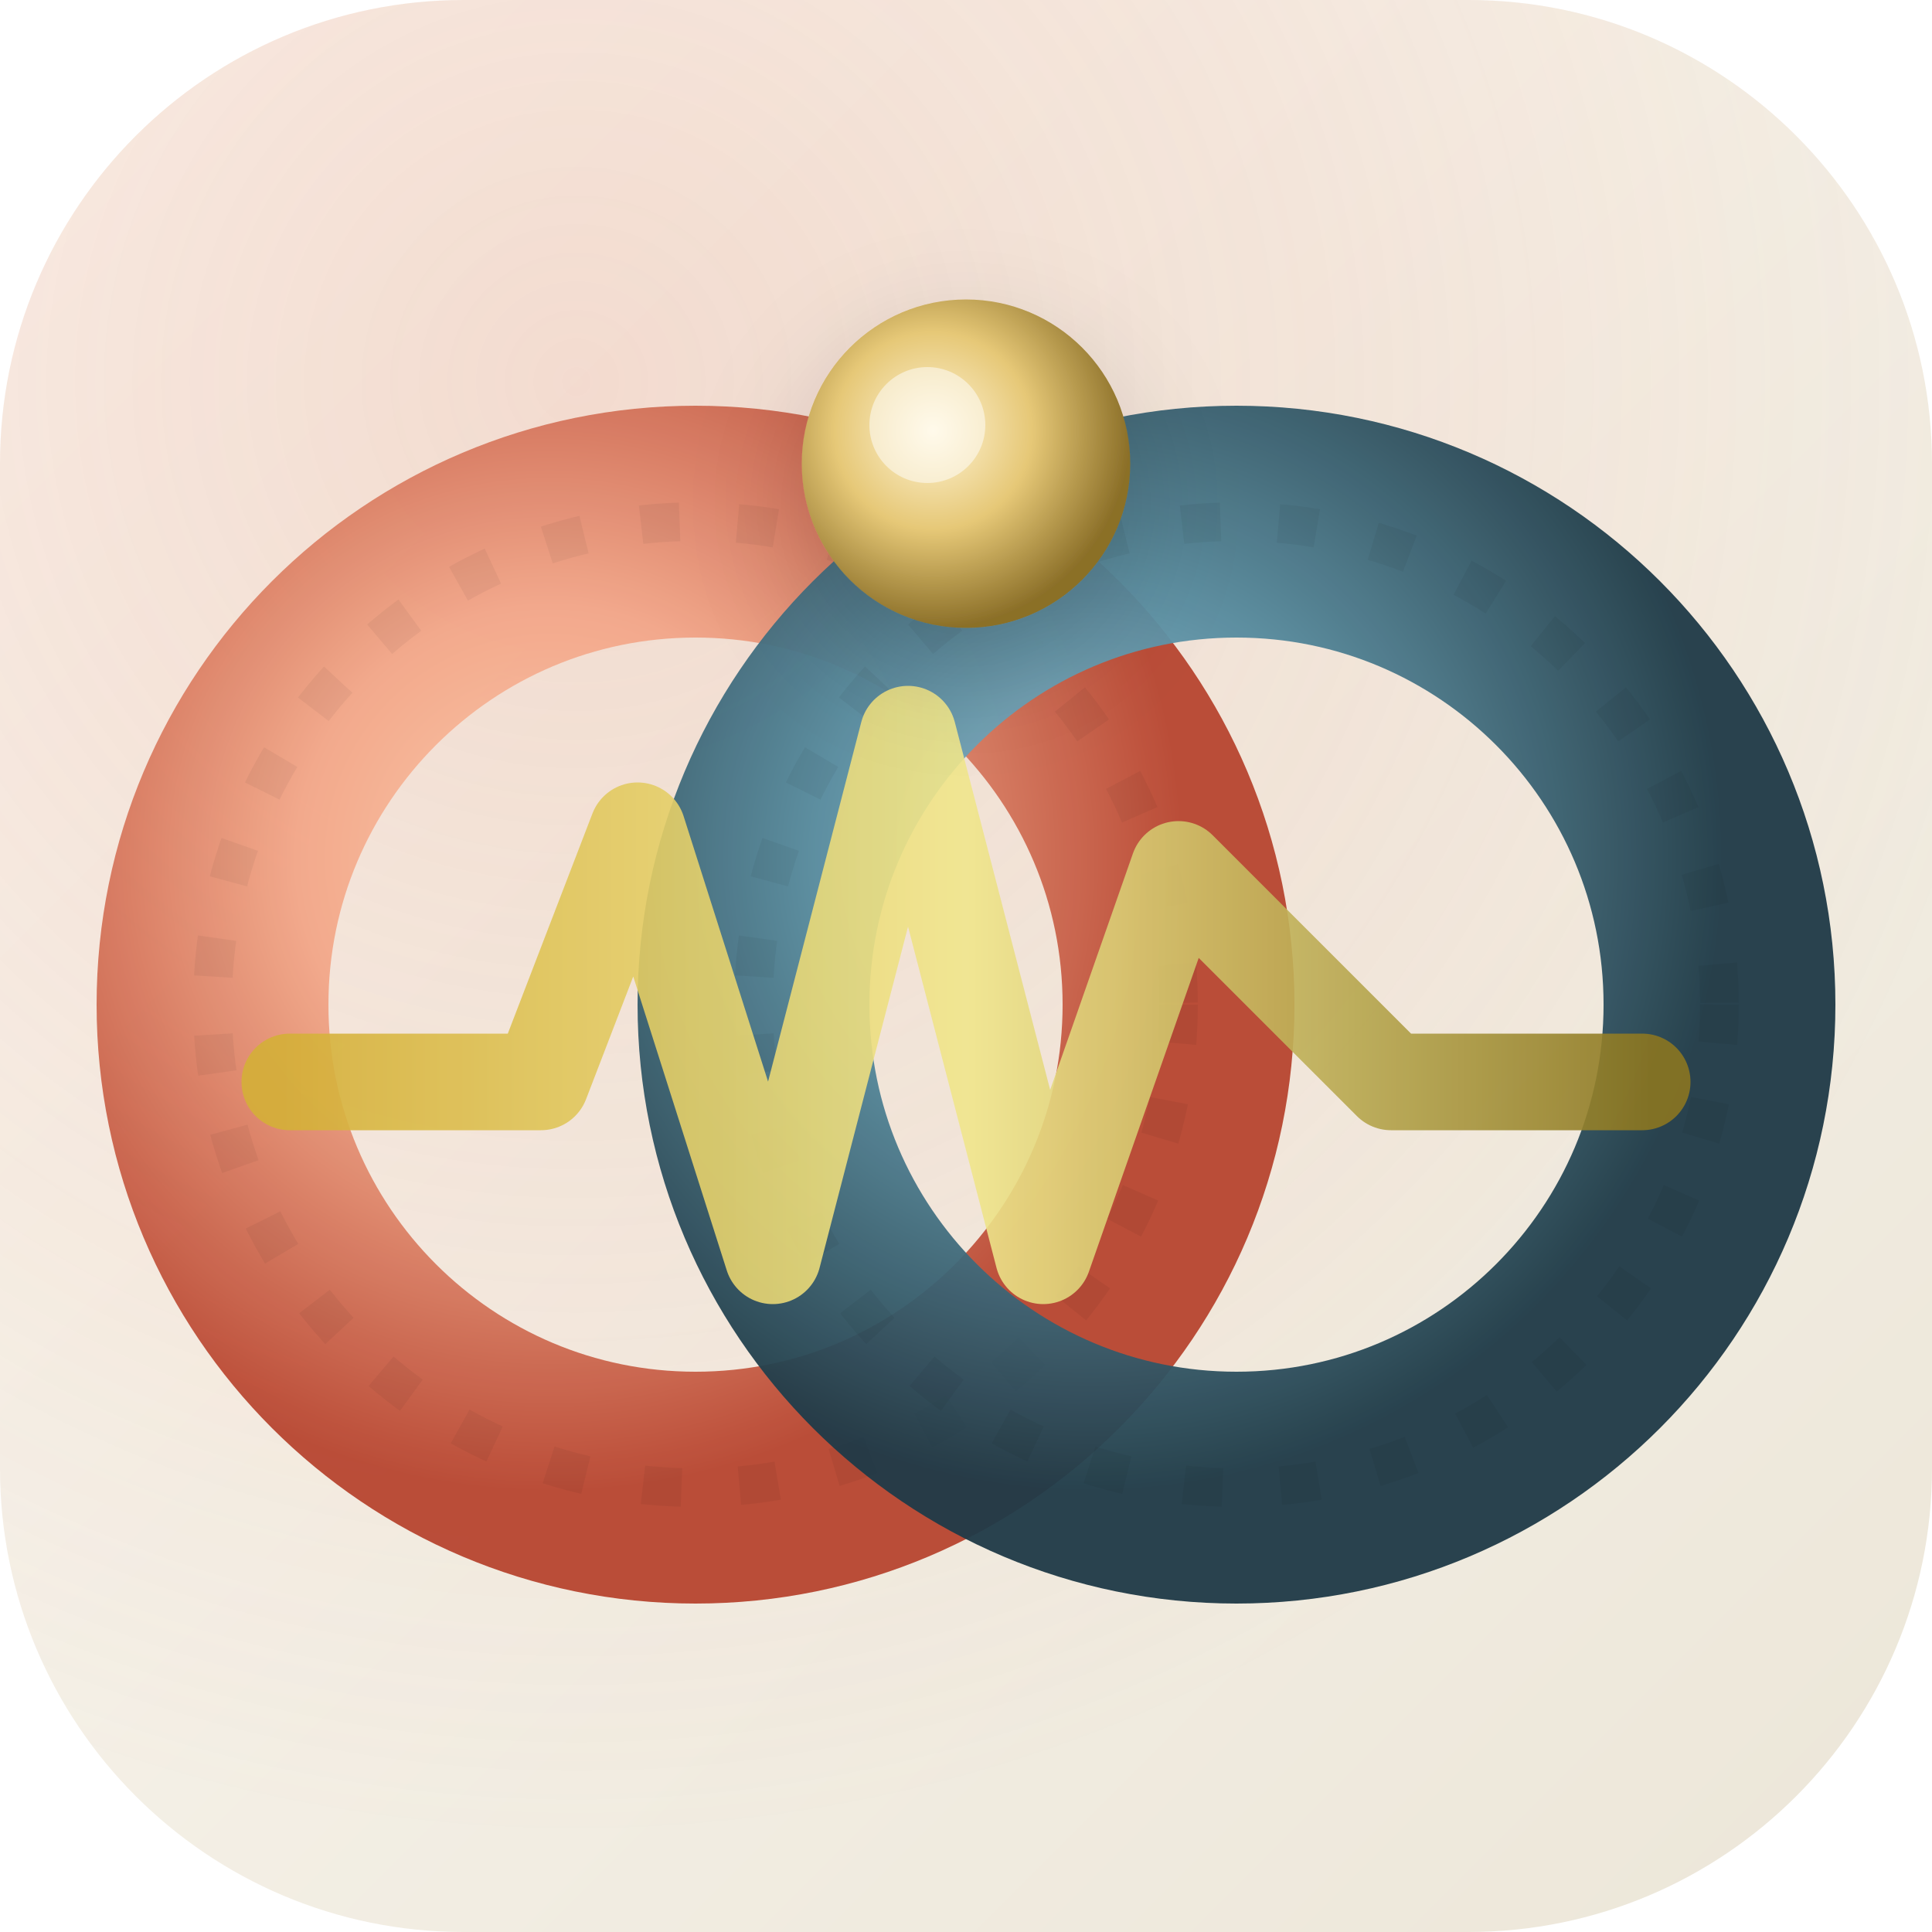
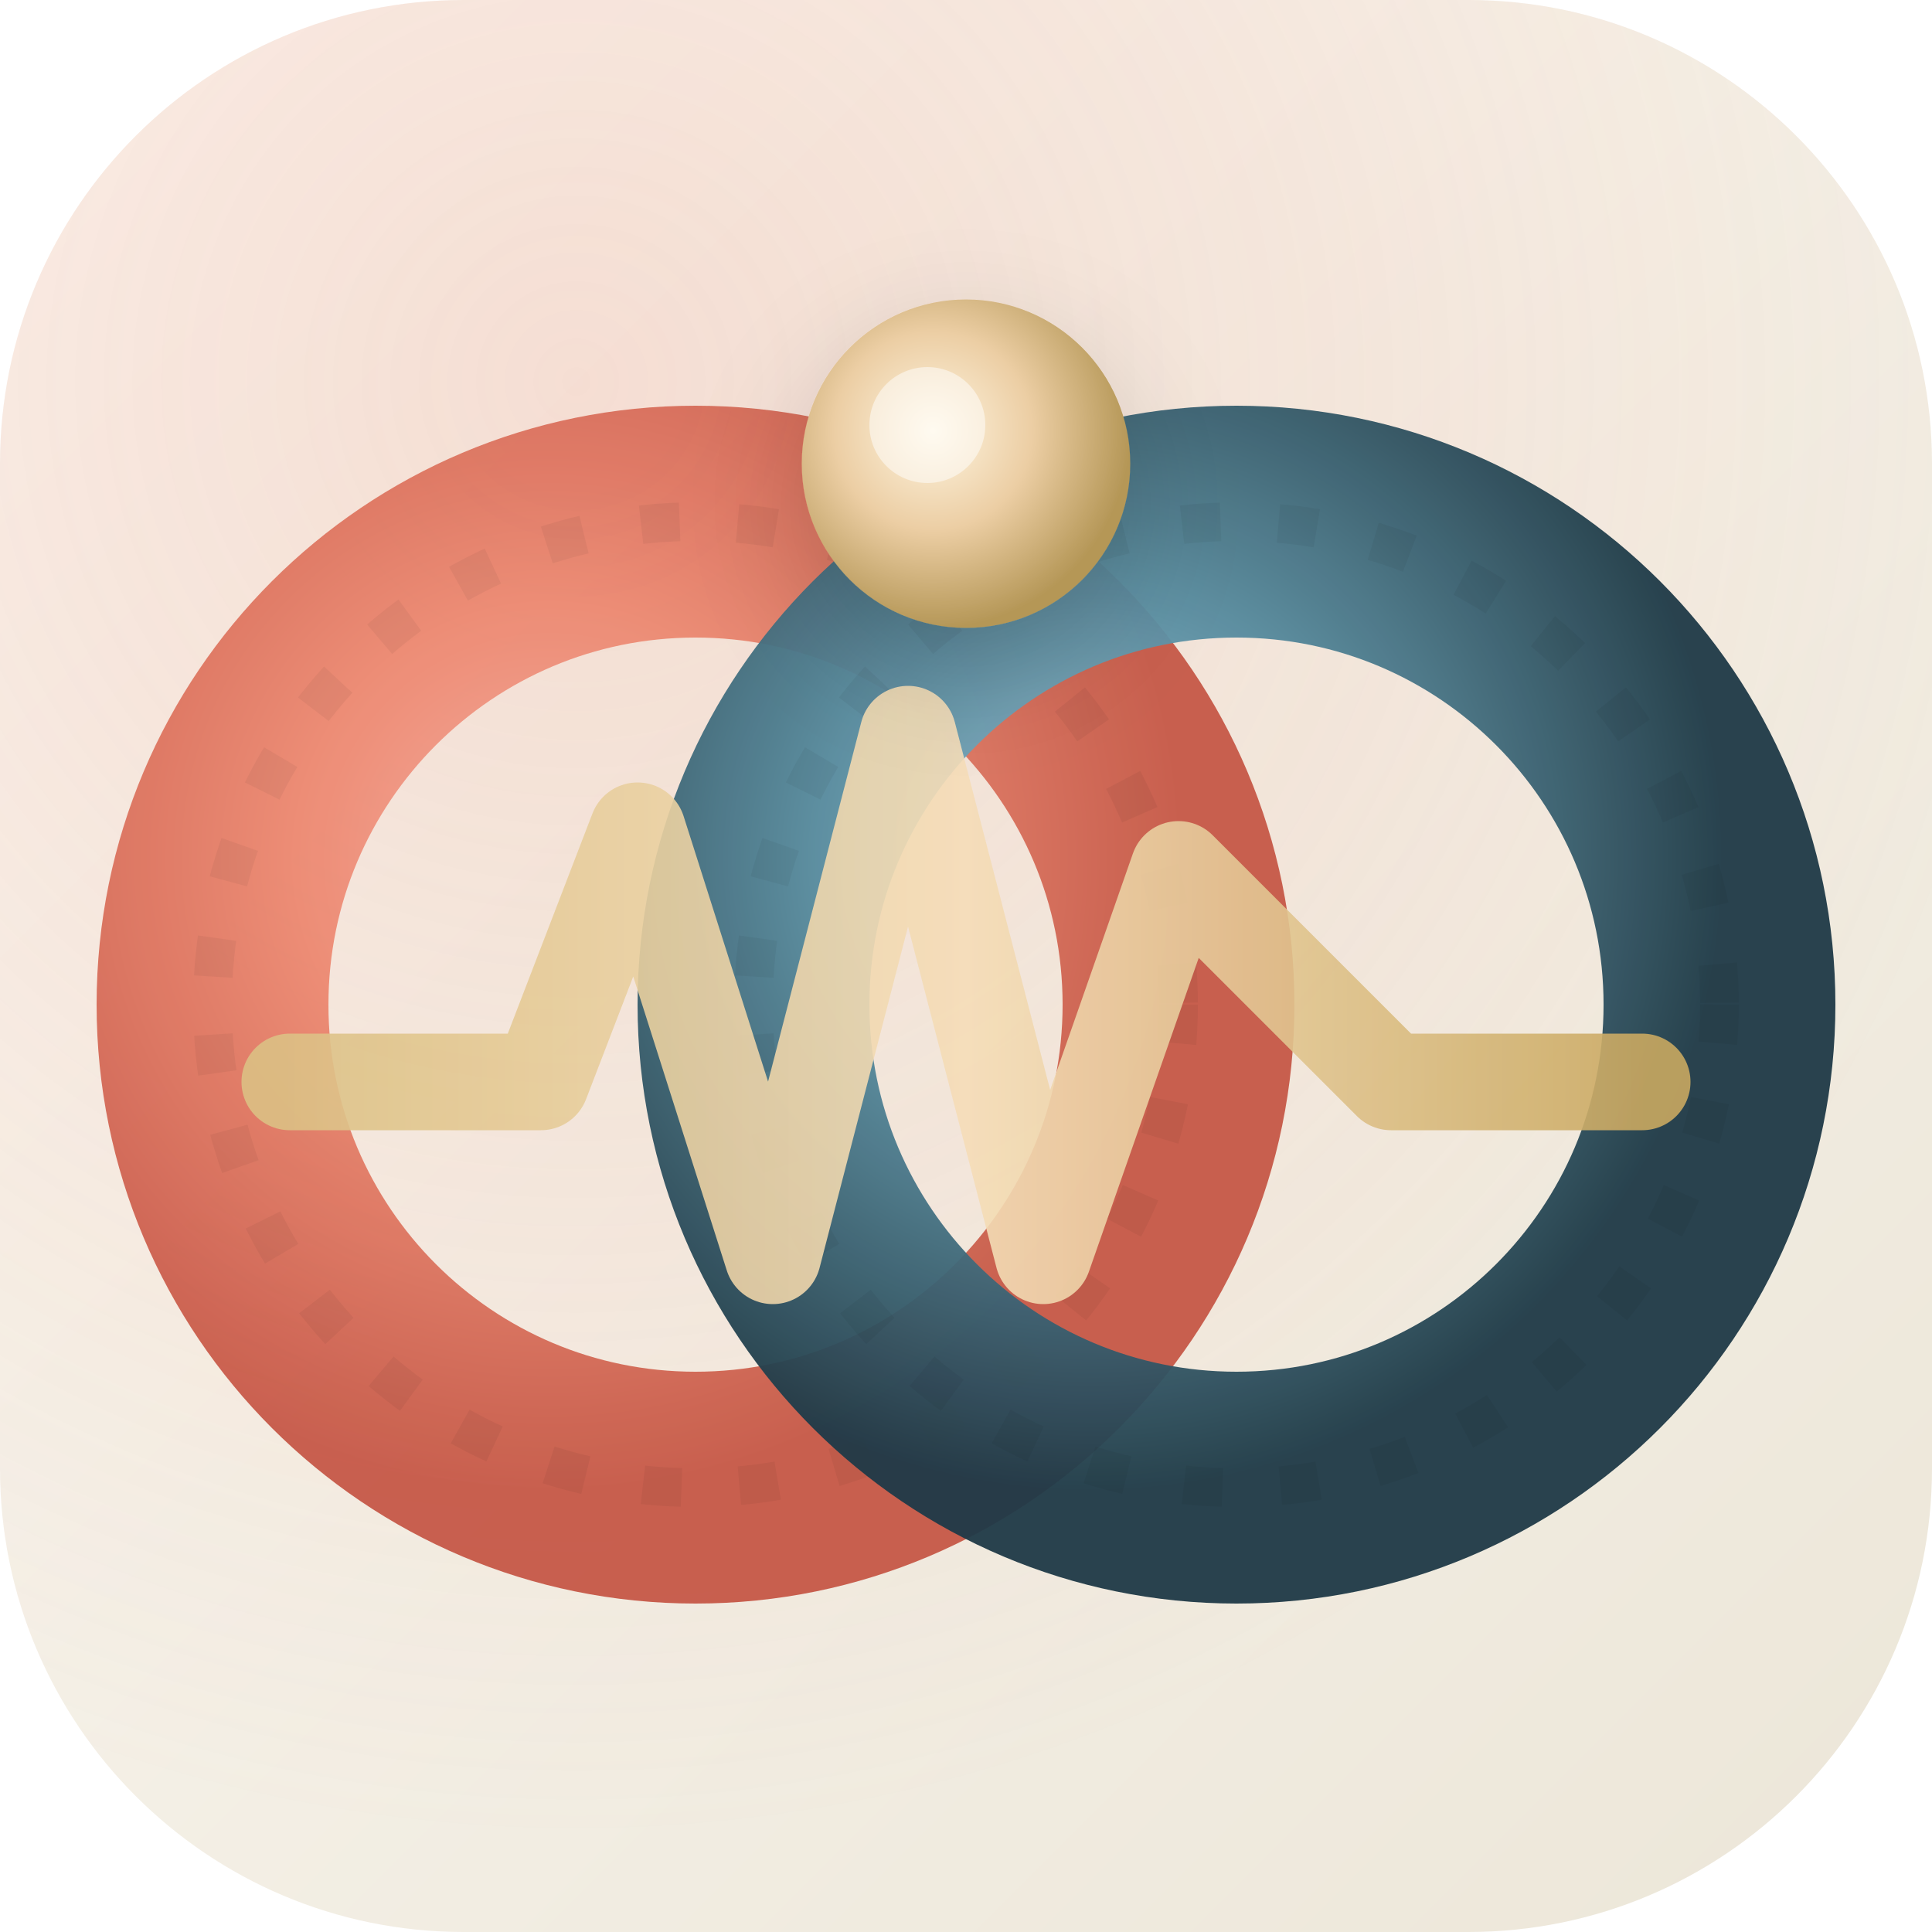
<svg xmlns="http://www.w3.org/2000/svg" viewBox="0 0 100 100">
  <defs>
    <linearGradient id="bg" x1="0" y1="0" x2="1" y2="1">
      <stop offset="0%" stop-color="#fbf8f2" />
      <stop offset="100%" stop-color="#ece6d8" />
    </linearGradient>
    <radialGradient id="glow" cx="30%" cy="20%" r="75%">
-       <stop offset="0%" stop-color="#e17b5e" stop-opacity="0.2" />
-       <stop offset="100%" stop-color="#e17b5e" stop-opacity="0" />
+       <stop offset="0%" stop-color="#ec8871" stop-opacity="0.2" />
+       <stop offset="100%" stop-color="#ec8871" stop-opacity="0" />
    </radialGradient>
    <radialGradient id="coralRing" cx="35%" cy="35%" r="65%">
-       <stop offset="0%" stop-color="#ffc5a8" />
-       <stop offset="40%" stop-color="#f2a688" />
-       <stop offset="100%" stop-color="#b84530" />
+       <stop offset="0%" stop-color="#f5a89a" />
+       <stop offset="40%" stop-color="#ec8871" />
+       <stop offset="100%" stop-color="#c65847" />
    </radialGradient>
    <radialGradient id="blueRing" cx="35%" cy="35%" r="65%">
      <stop offset="0%" stop-color="#8ec1d4" />
      <stop offset="40%" stop-color="#5a8fa3" />
      <stop offset="100%" stop-color="#1f3a47" />
    </radialGradient>
    <radialGradient id="goldKnob" cx="40%" cy="40%" r="60%">
-       <stop offset="0%" stop-color="#fff4d6" />
-       <stop offset="50%" stop-color="#e6c877" />
-       <stop offset="100%" stop-color="#8b6f28" />
+       <stop offset="0%" stop-color="#fef5e1" />
+       <stop offset="50%" stop-color="#eccea4" />
+       <stop offset="100%" stop-color="#b59757" />
    </radialGradient>
    <linearGradient id="goldPulse" x1="0" y1="0" x2="1" y2="0">
-       <stop offset="0%" stop-color="#d4af37" />
-       <stop offset="50%" stop-color="#f0e68c" />
-       <stop offset="100%" stop-color="#8b7620" />
+       <stop offset="0%" stop-color="#dcc084" />
+       <stop offset="50%" stop-color="#f5ddb8" />
+       <stop offset="100%" stop-color="#c9a860" />
    </linearGradient>
  </defs>
  <rect x="0" y="0" width="100" height="100" rx="24" fill="url(#bg)" />
  <rect x="0" y="0" width="100" height="100" rx="24" fill="url(#glow)" />
  <circle cx="36" cy="52" r="25" fill="none" stroke="url(#coralRing)" stroke-width="12" opacity="0.95" />
  <circle cx="36" cy="52" r="25" fill="none" stroke="rgba(0,0,0,0.08)" stroke-width="2" stroke-dasharray="2,3" opacity="0.6" />
  <circle cx="64" cy="52" r="25" fill="none" stroke="url(#blueRing)" stroke-width="12" opacity="0.95" />
  <circle cx="64" cy="52" r="25" fill="none" stroke="rgba(0,0,0,0.08)" stroke-width="2" stroke-dasharray="2,3" opacity="0.6" />
  <path d="M15 56 H28 L33 43 L40 65 L47 38 L54 65 L61 45 L72 56 H85" fill="none" stroke="url(#goldPulse)" stroke-width="5" stroke-linecap="round" stroke-linejoin="round" opacity="0.9" />
  <circle cx="50" cy="24" r="8.5" fill="url(#goldKnob)" filter="drop-shadow(0 2px 3px rgba(0,0,0,0.15))" />
  <circle cx="48" cy="22" r="3" fill="rgba(255,255,255,0.5)" />
</svg>
